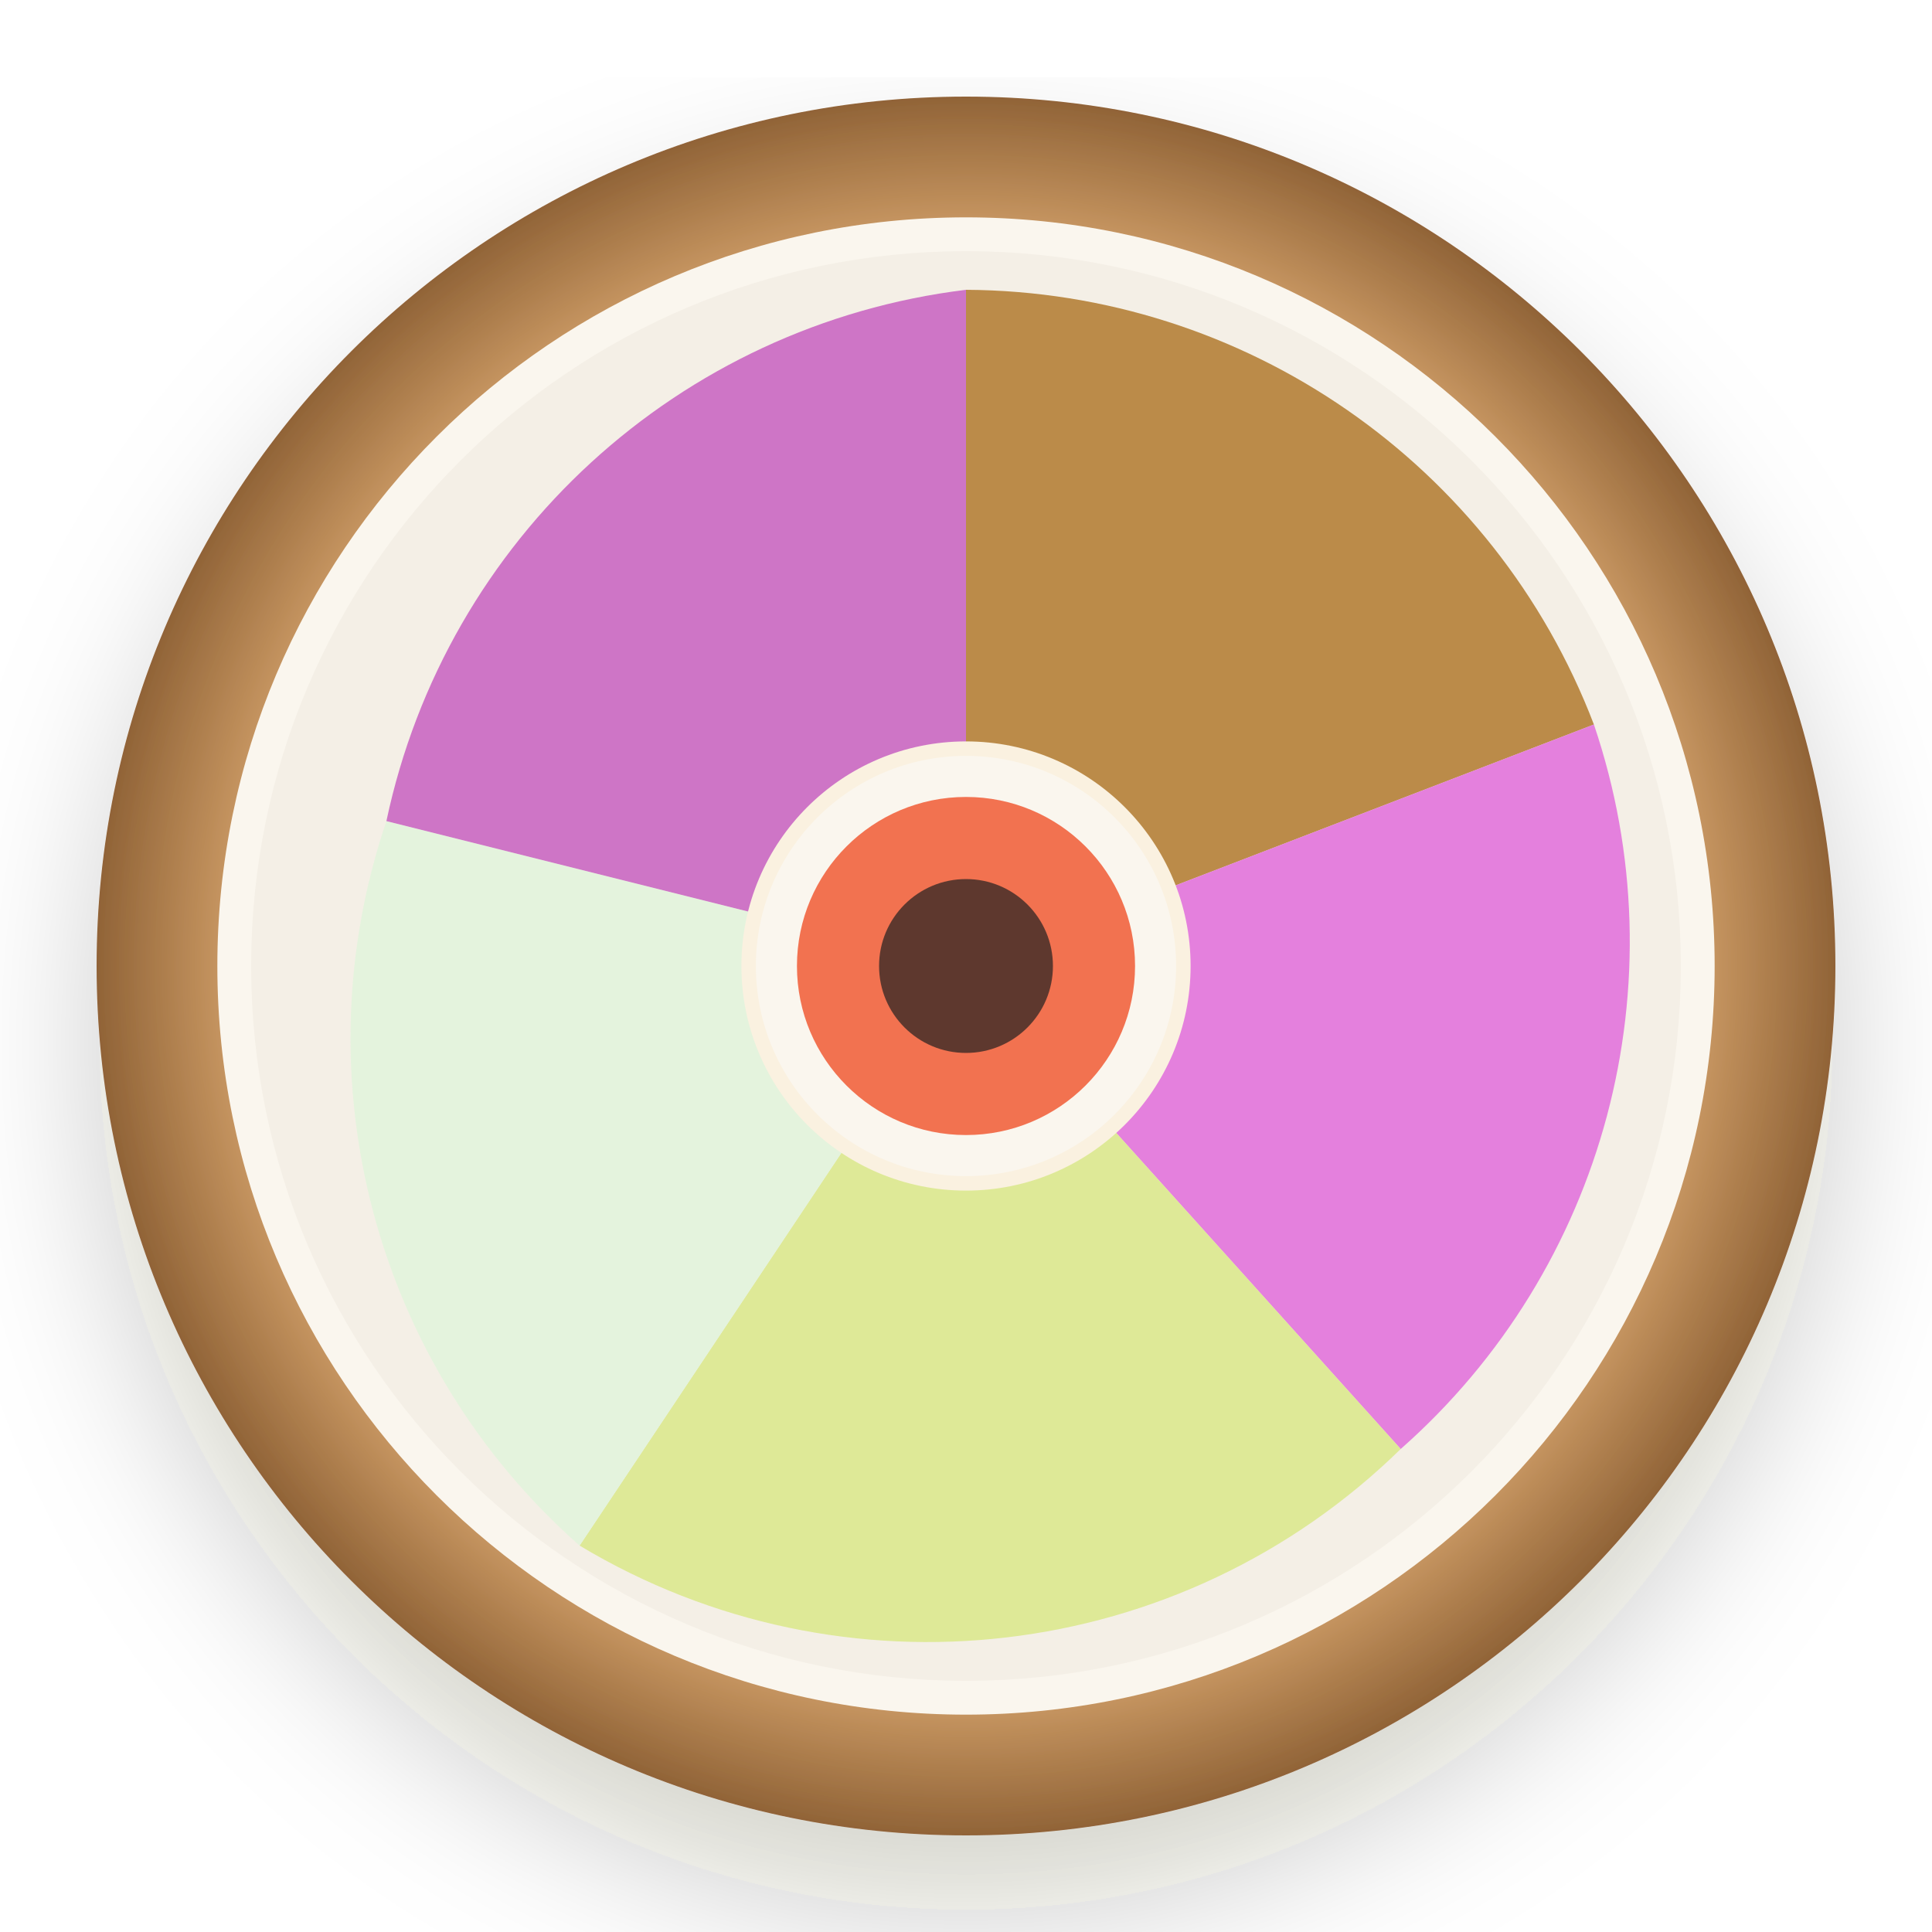
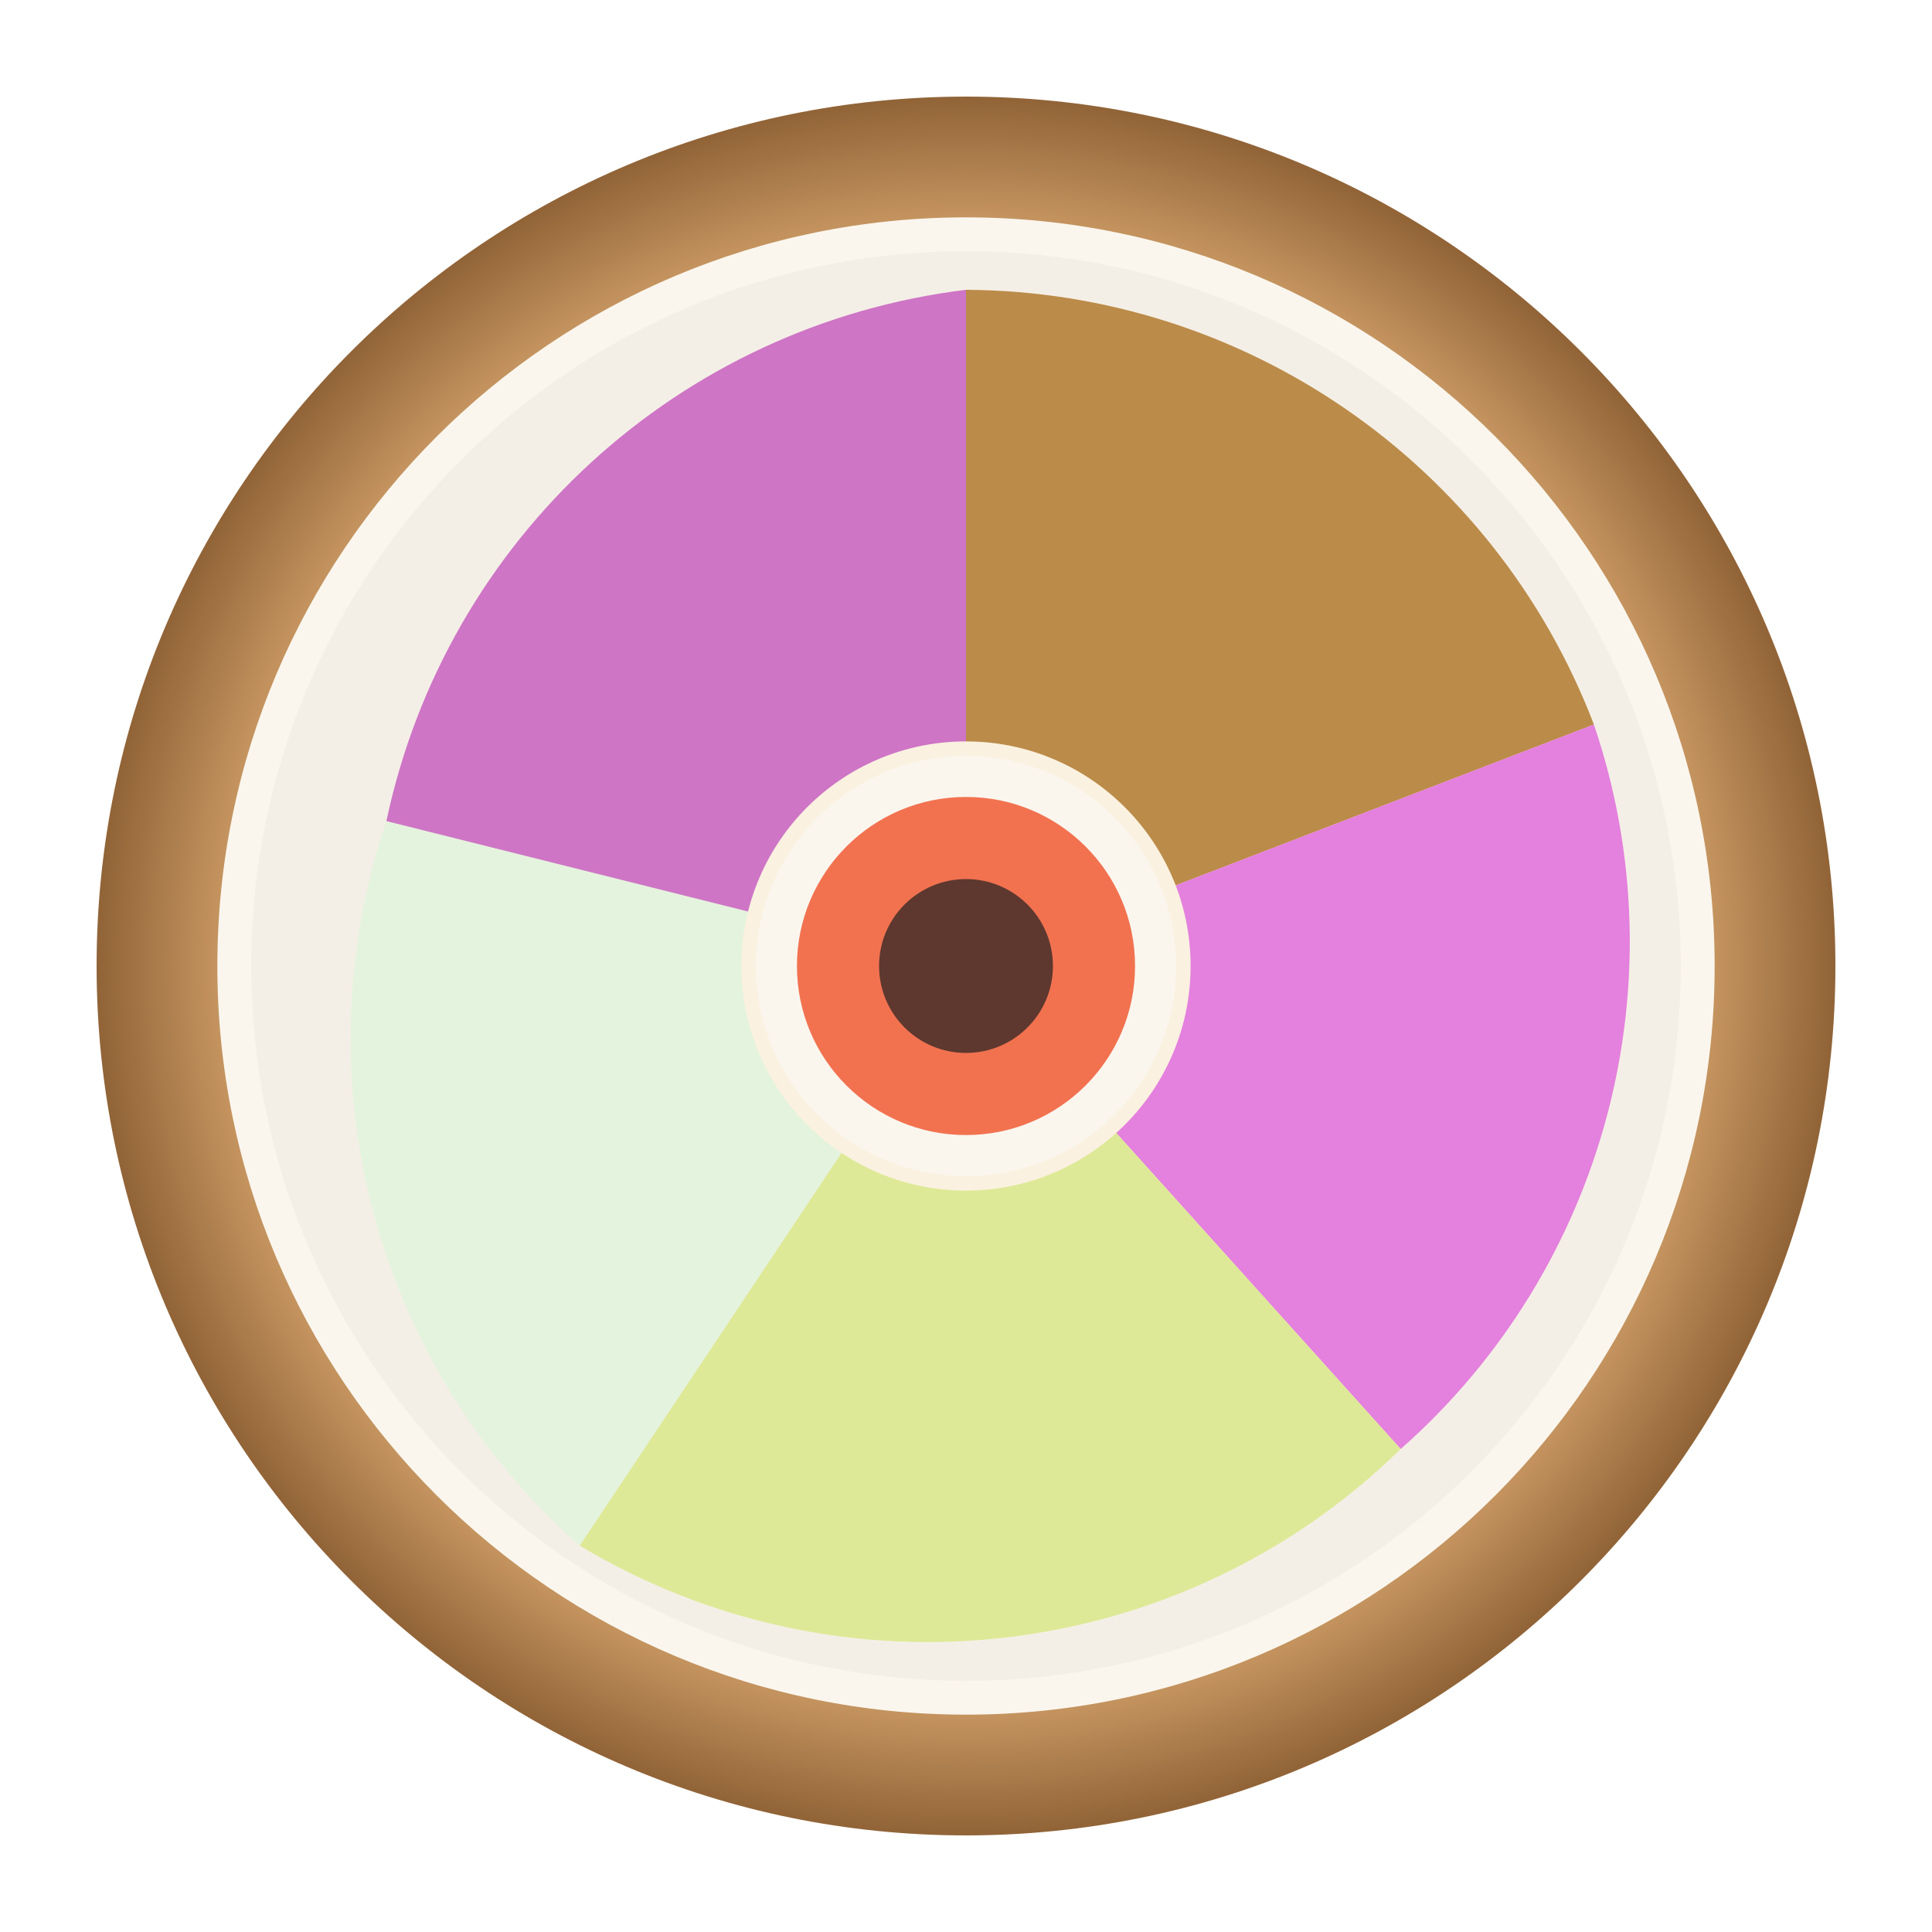
<svg xmlns="http://www.w3.org/2000/svg" viewBox="0 0 400 400" width="400" height="400">
  <defs>
    <radialGradient id="bowlRim" cx="50%" cy="50%" r="50%">
      <stop offset="85%" stop-color="#C79661" />
      <stop offset="100%" stop-color="#8F6236" />
    </radialGradient>
-     <filter id="menuDrop" x="-20%" y="-20%" width="150%" height="150%">
-       <feDropShadow dx="0" dy="16" stdDeviation="16" flood-color="#241E18" flood-opacity="0.2" />
-     </filter>
  </defs>
-   <circle cx="200" cy="200" r="180" fill="url(#bowlRim)" filter="url(#menuDrop)" />
+   <circle cx="200" cy="200" r="180" fill="url(#bowlRim)" />
  <circle cx="200" cy="200" r="155" fill="#FAF6EE" />
  <circle cx="200" cy="200" r="148" fill="#F4EFE6" />
  <path d="M 200 200 L 200 60 A 140 140 0 0 1 330 150 Z" fill="#B58137" opacity="0.9" />
  <path d="M 200 200 L 330 150 A 140 140 0 0 1 290 300 Z" fill="#E274DC" opacity="0.9" />
  <path d="M 200 200 L 290 300 A 140 140 0 0 1 120 320 Z" fill="#DAE889" opacity="0.85" />
  <path d="M 200 200 L 120 320 A 140 140 0 0 1 80 170 Z" fill="#E2F4DC" opacity="0.9" />
  <path d="M 200 200 L 80 170 A 140 140 0 0 1 200 60 Z" fill="#C456BE" opacity="0.8" />
  <circle cx="200" cy="200" r="45" fill="#FAF6EE" stroke="#FAF1E0" stroke-width="3" />
  <circle cx="200" cy="200" r="35" fill="#F15A35" opacity="0.85" />
  <circle cx="200" cy="200" r="18" fill="#202020" opacity="0.7" />
</svg>
